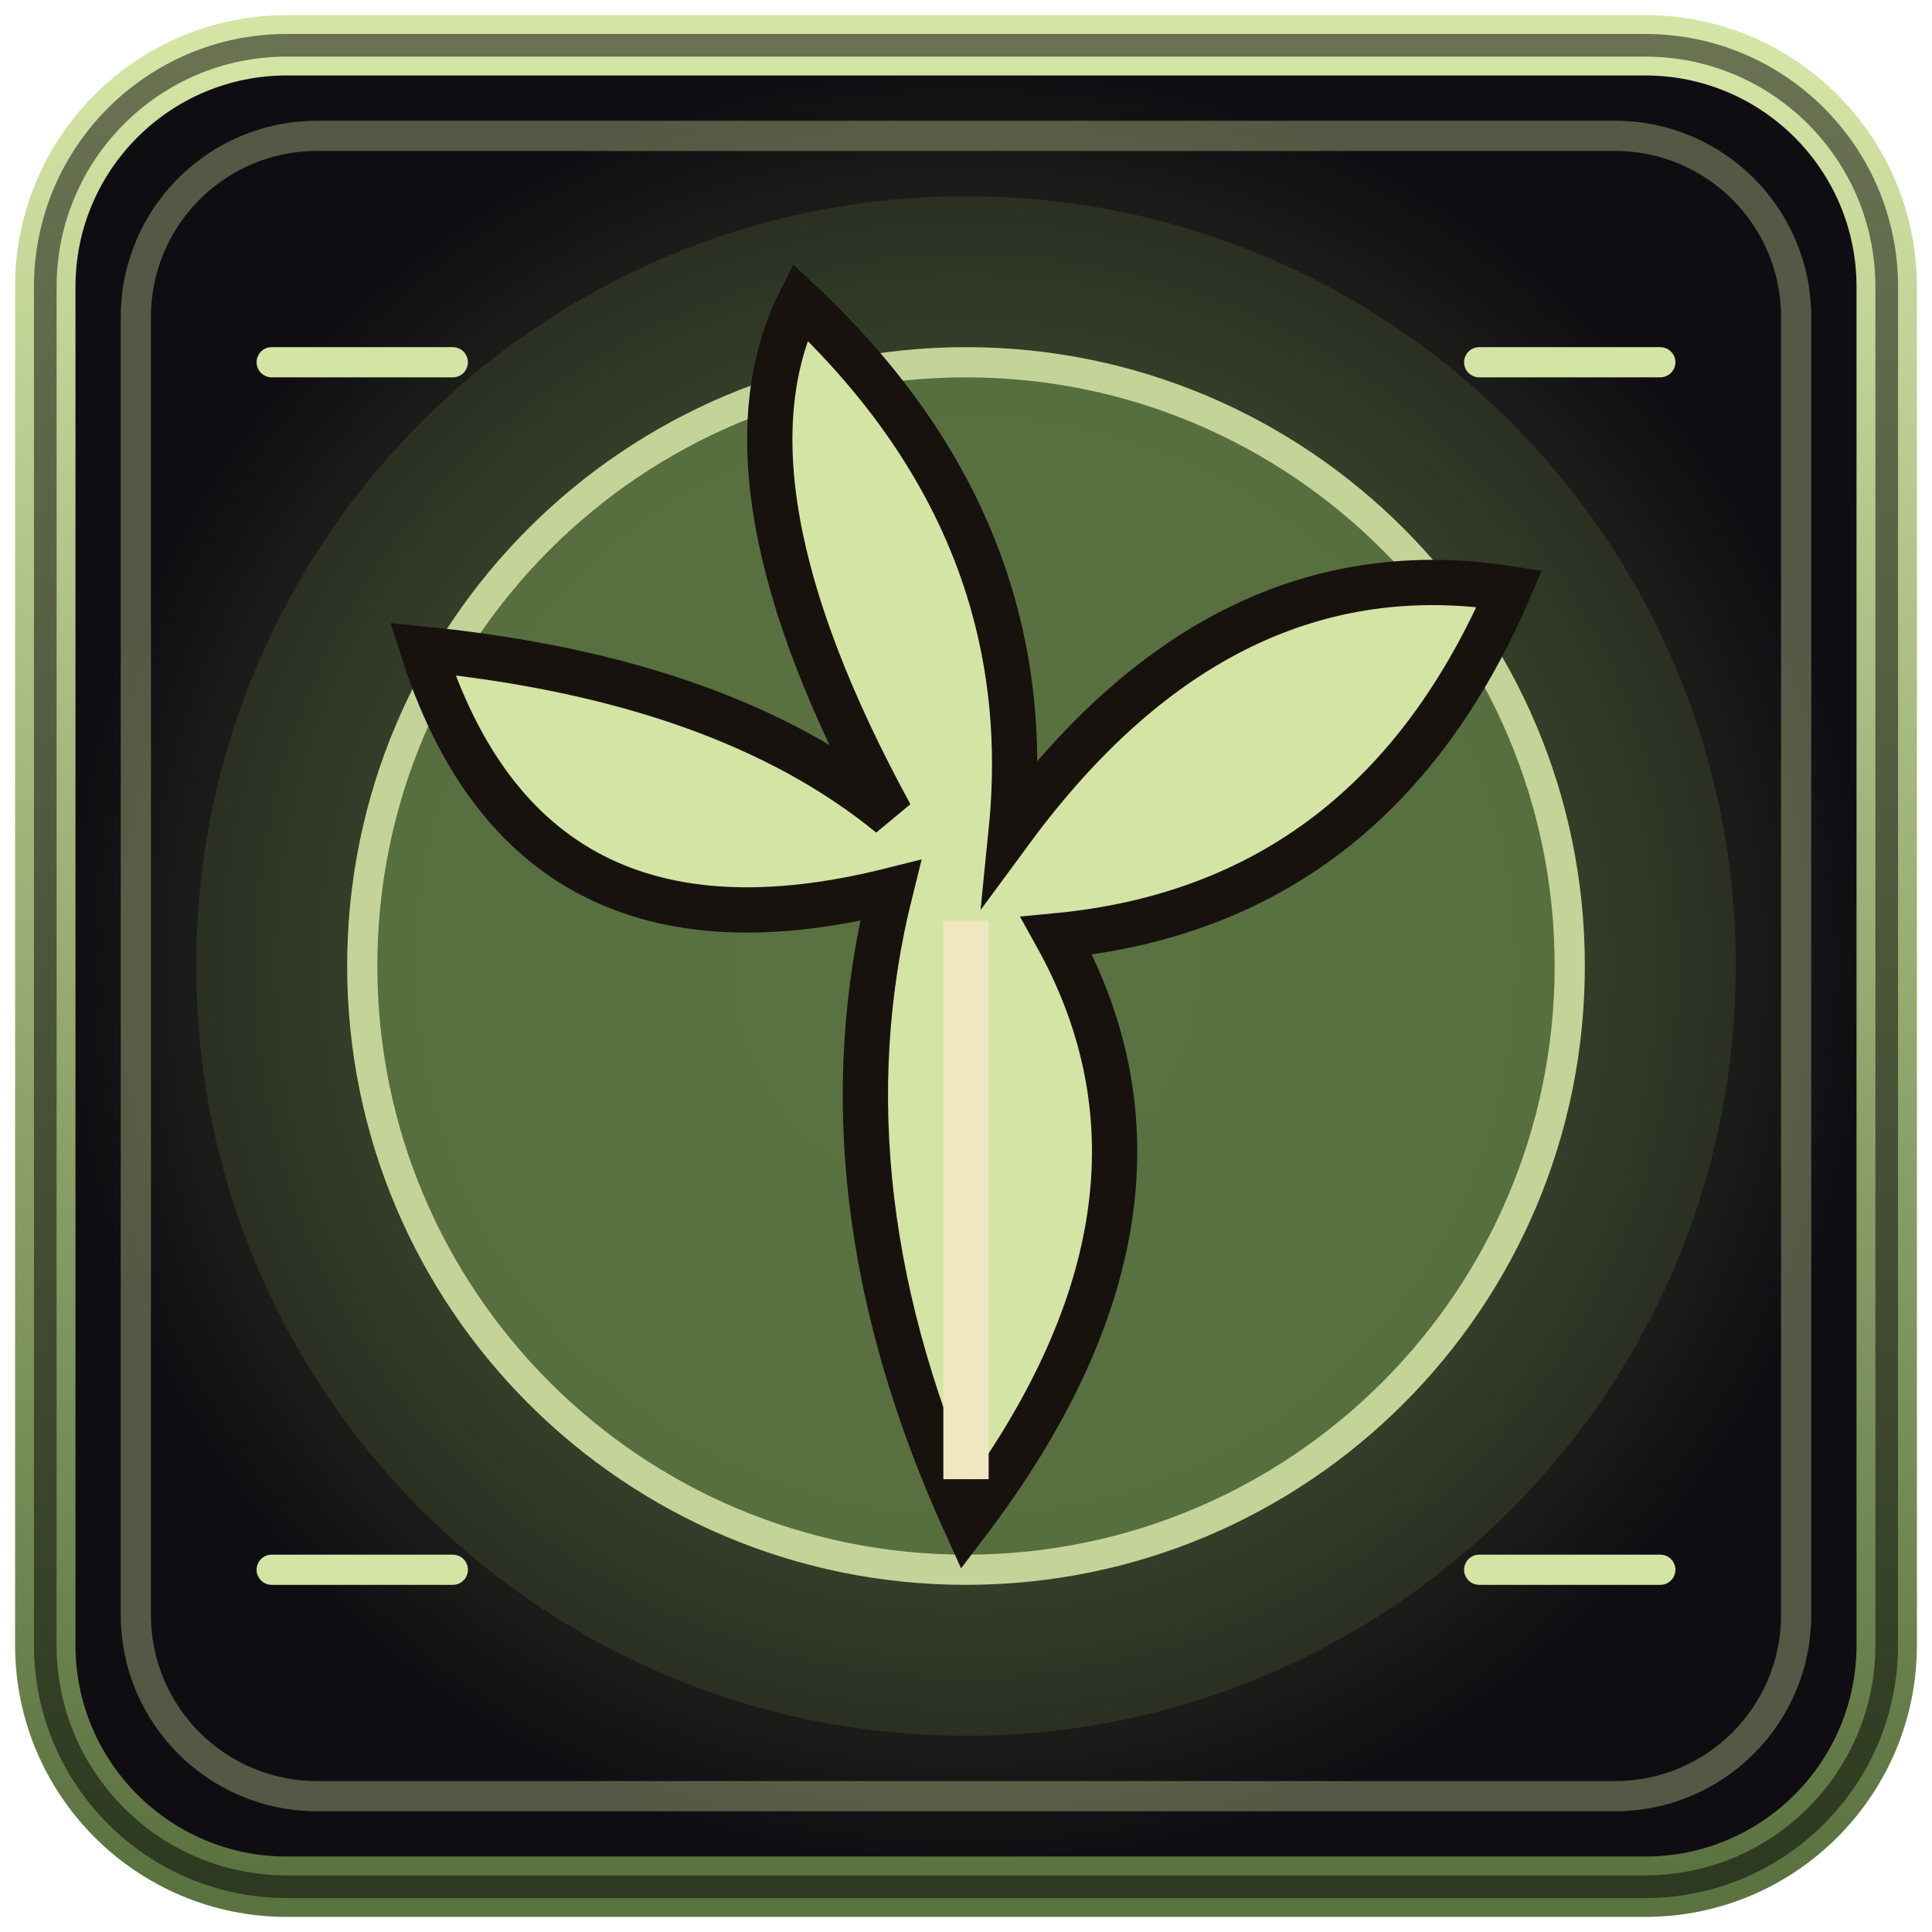
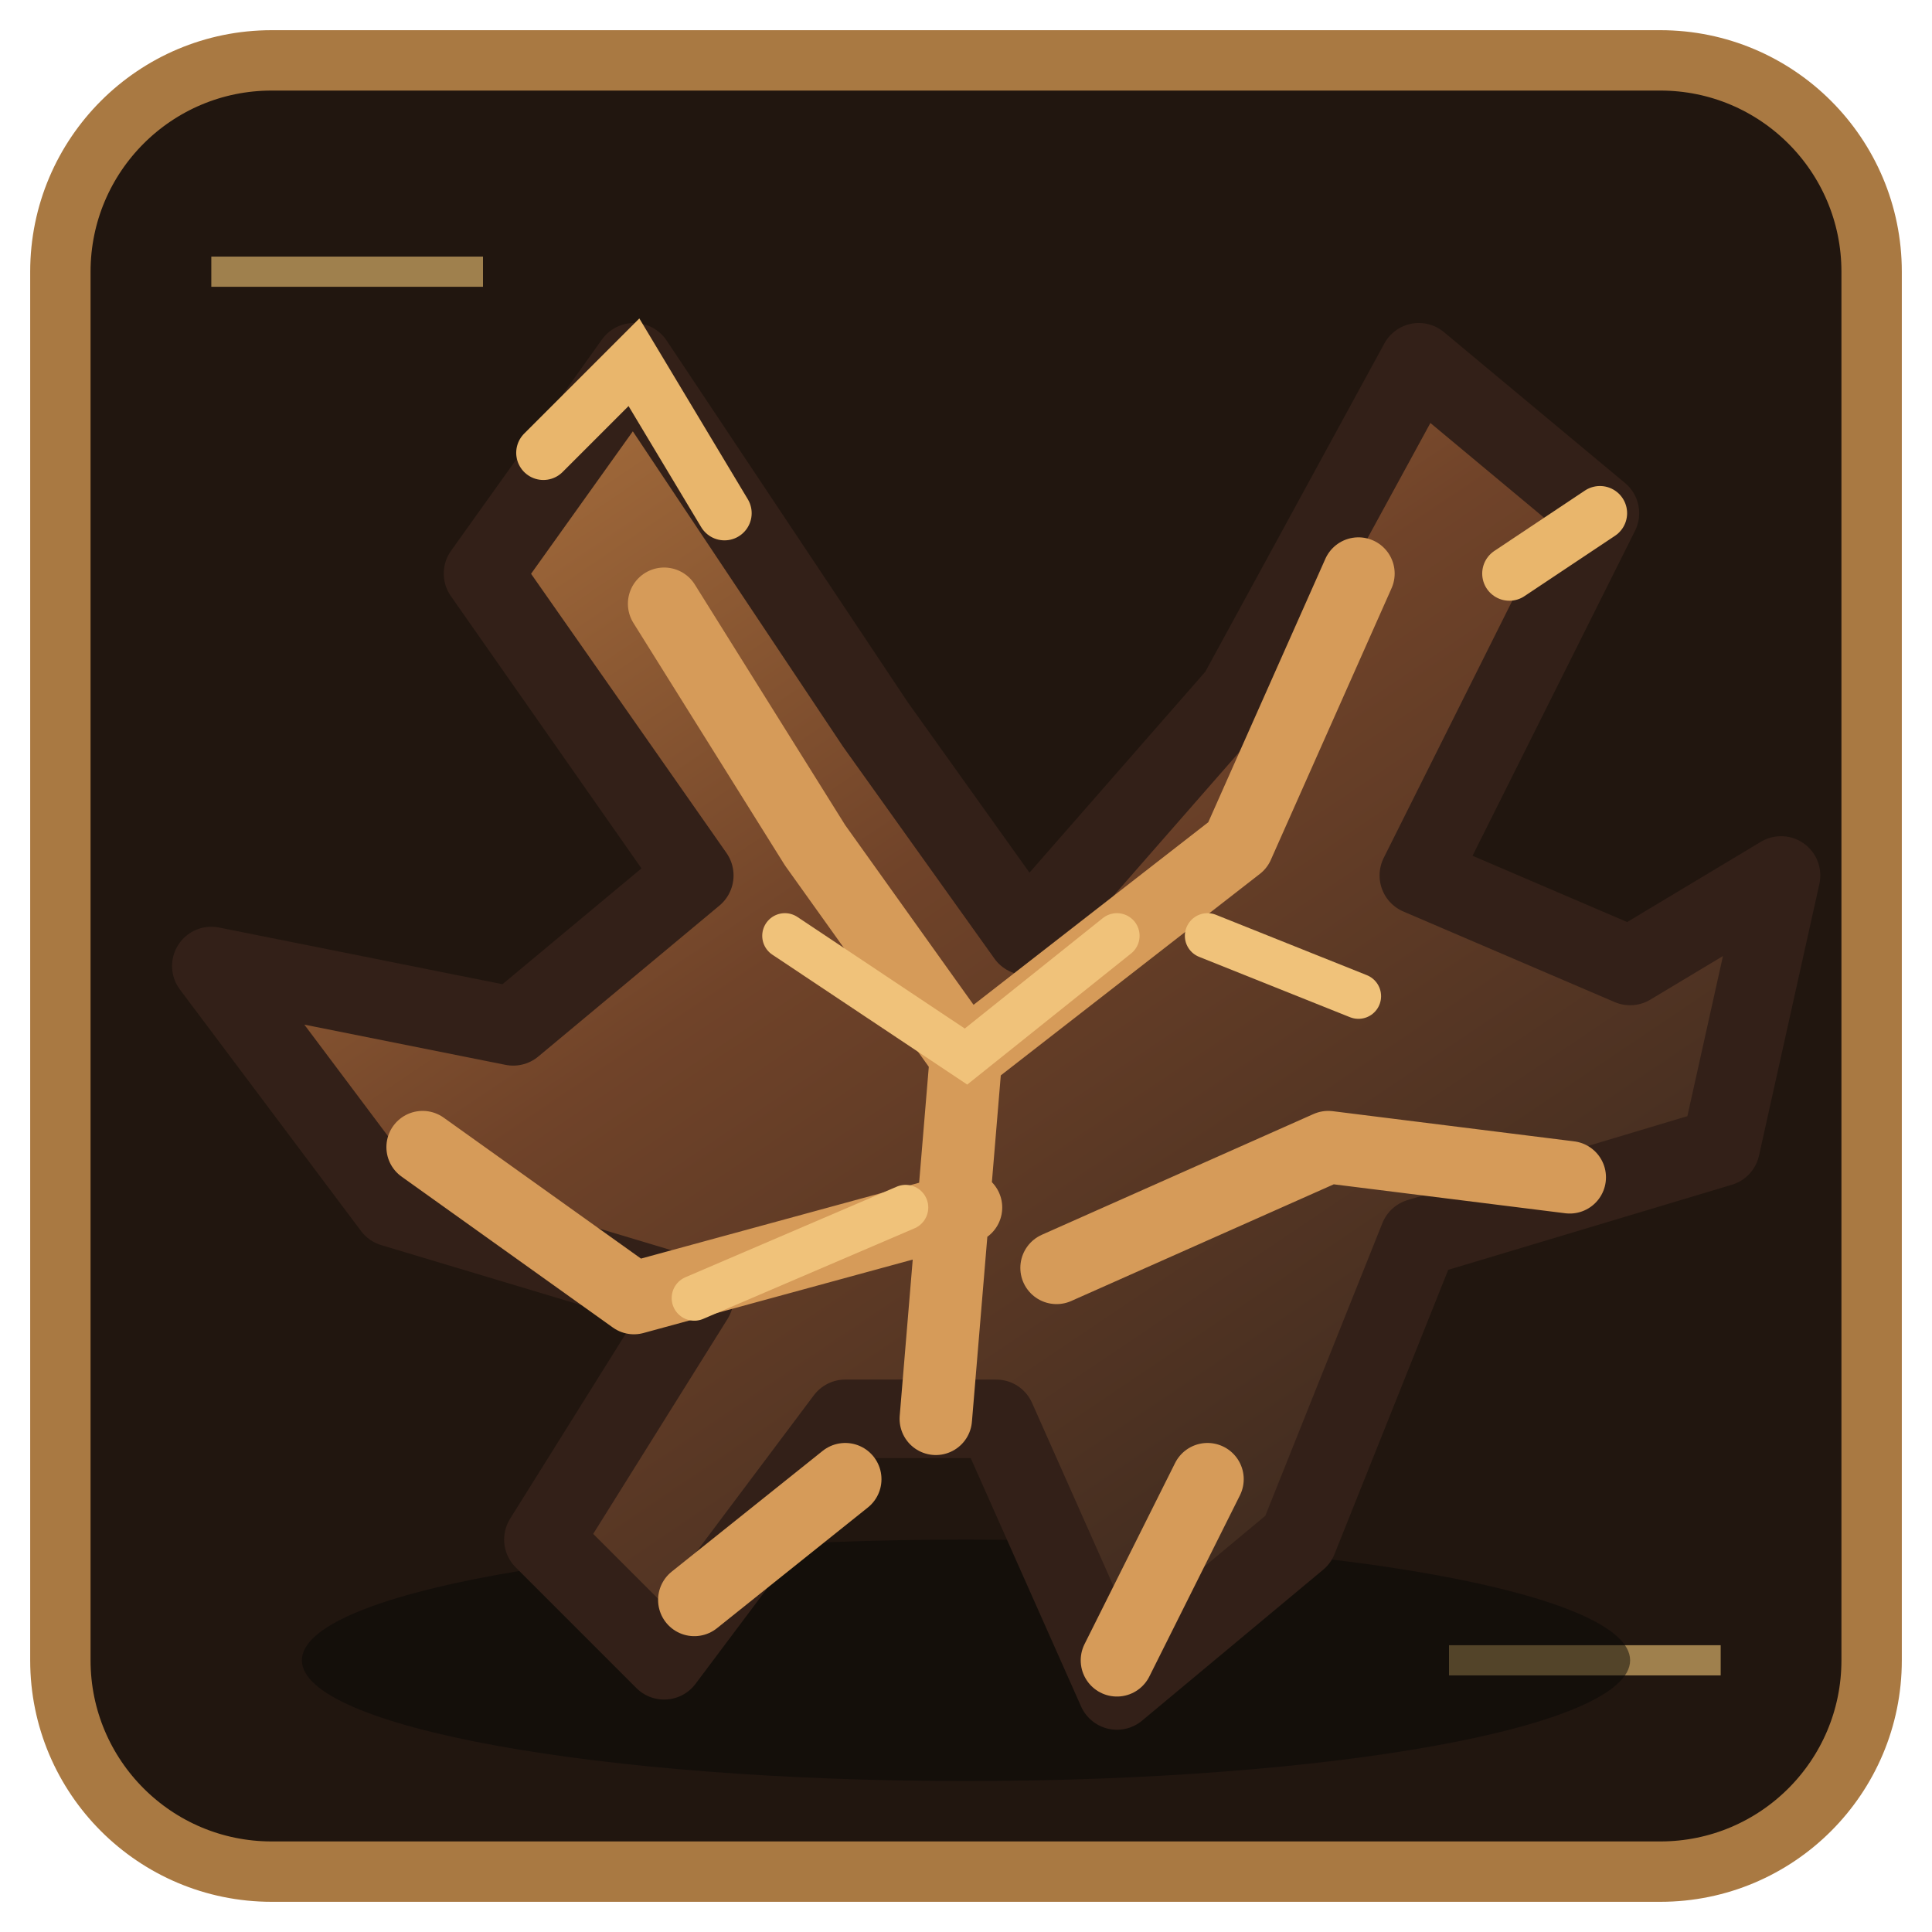
- <svg xmlns="http://www.w3.org/2000/svg" viewBox="0 0 128 128" width="128" height="128" role="img" aria-label="Rootboundbrute common monster part">
+ <svg xmlns="http://www.w3.org/2000/svg" viewBox="0 0 64 64" role="img" aria-label="Rootbound Common">
+   <rect x="2" y="2" width="60" height="60" rx="7" fill="#21160f" stroke="#a97942" stroke-width="2" />
+   <path d="M7 9h9M48 55h9" stroke="#e2b86e" stroke-width="1" opacity=".65" />
  <defs>
-     <radialGradient id="bg">
-       <stop stop-color="#5b7341" />
-       <stop offset="1" stop-color="#100d12" />
-     </radialGradient>
-     <linearGradient id="rim" x1="0" y1="0" x2="0" y2="1">
-       <stop stop-color="#d4e4a5" />
-       <stop offset="1" stop-color="#5b7341" />
+     <linearGradient id="root" x1="0" y1="0" x2=".8" y2="1">
+       <stop stop-color="#b77b42" />
+       <stop offset=".45" stop-color="#704329" />
+       <stop offset="1" stop-color="#33251d" />
    </linearGradient>
  </defs>
-   <rect x="3" y="3" width="122" height="122" rx="16" fill="url(#bg)" stroke="url(#rim)" stroke-width="4" />
-   <rect x="9" y="9" width="110" height="110" rx="12" fill="none" stroke="#d4e4a5" stroke-opacity=".35" stroke-width="2" />
-   <circle cx="64" cy="64" r="51" fill="#5b7341" opacity=".23" />
-   <circle cx="64" cy="64" r="40" fill="#5b7341" stroke="#d4e4a5" stroke-width="2" opacity=".9" />
-   <path d="M64 101 Q54 79 59 59 Q35 65 28 43 Q48 45 59 54 Q47 32 53 20 Q69 35 67 55 Q81 36 100 39 Q91 60 70 62 Q80 80 64 101Z" fill="#d4e4a5" stroke="#18120f" stroke-width="3" />
-   <path d="M64 98v-37" stroke="#f1e6c2" stroke-width="3" />
-   <path d="M18 24h12M98 104h12M18 104h12M98 24h12" stroke="#d4e4a5" stroke-width="2" stroke-linecap="round" />
-   <rect x="3" y="3" width="122" height="122" rx="16" fill="none" stroke="#000" stroke-opacity=".5" stroke-width="1.5" />
+   <ellipse cx="32" cy="55" rx="22" ry="4" fill="#080706" opacity=".5" />
+   <path d="M28 47 22 55 18 51 23 43 13 40 7 32 17 34 23 29 16 19 21 12 29 24 34 31 41 23 47 12 53 17 47 29 54 32 59 29 57 38 47 41 43 51 37 56 33 47Z" fill="url(#root)" stroke="#332018" stroke-width="2.6" stroke-linejoin="round" />
+   <path d="M31 47 32 35 27 28 22 20M32 35l9-7 4-9M32 40l-11 3-7-5M35 42l9-4 8 1M28 49l-5 4M40 49l-3 6" fill="none" stroke="#d69b59" stroke-width="2.4" stroke-linecap="round" stroke-linejoin="round" />
+   <path d="M26 31l6 4 5-4M23 43l7-3m10-9 5 2" fill="none" stroke="#f0c27a" stroke-width="1.5" stroke-linecap="round" />
+   <path d="M18 15l3-3 3 5m26 2 3-2" fill="none" stroke="#e9b66c" stroke-width="1.8" stroke-linecap="round" />
</svg>
